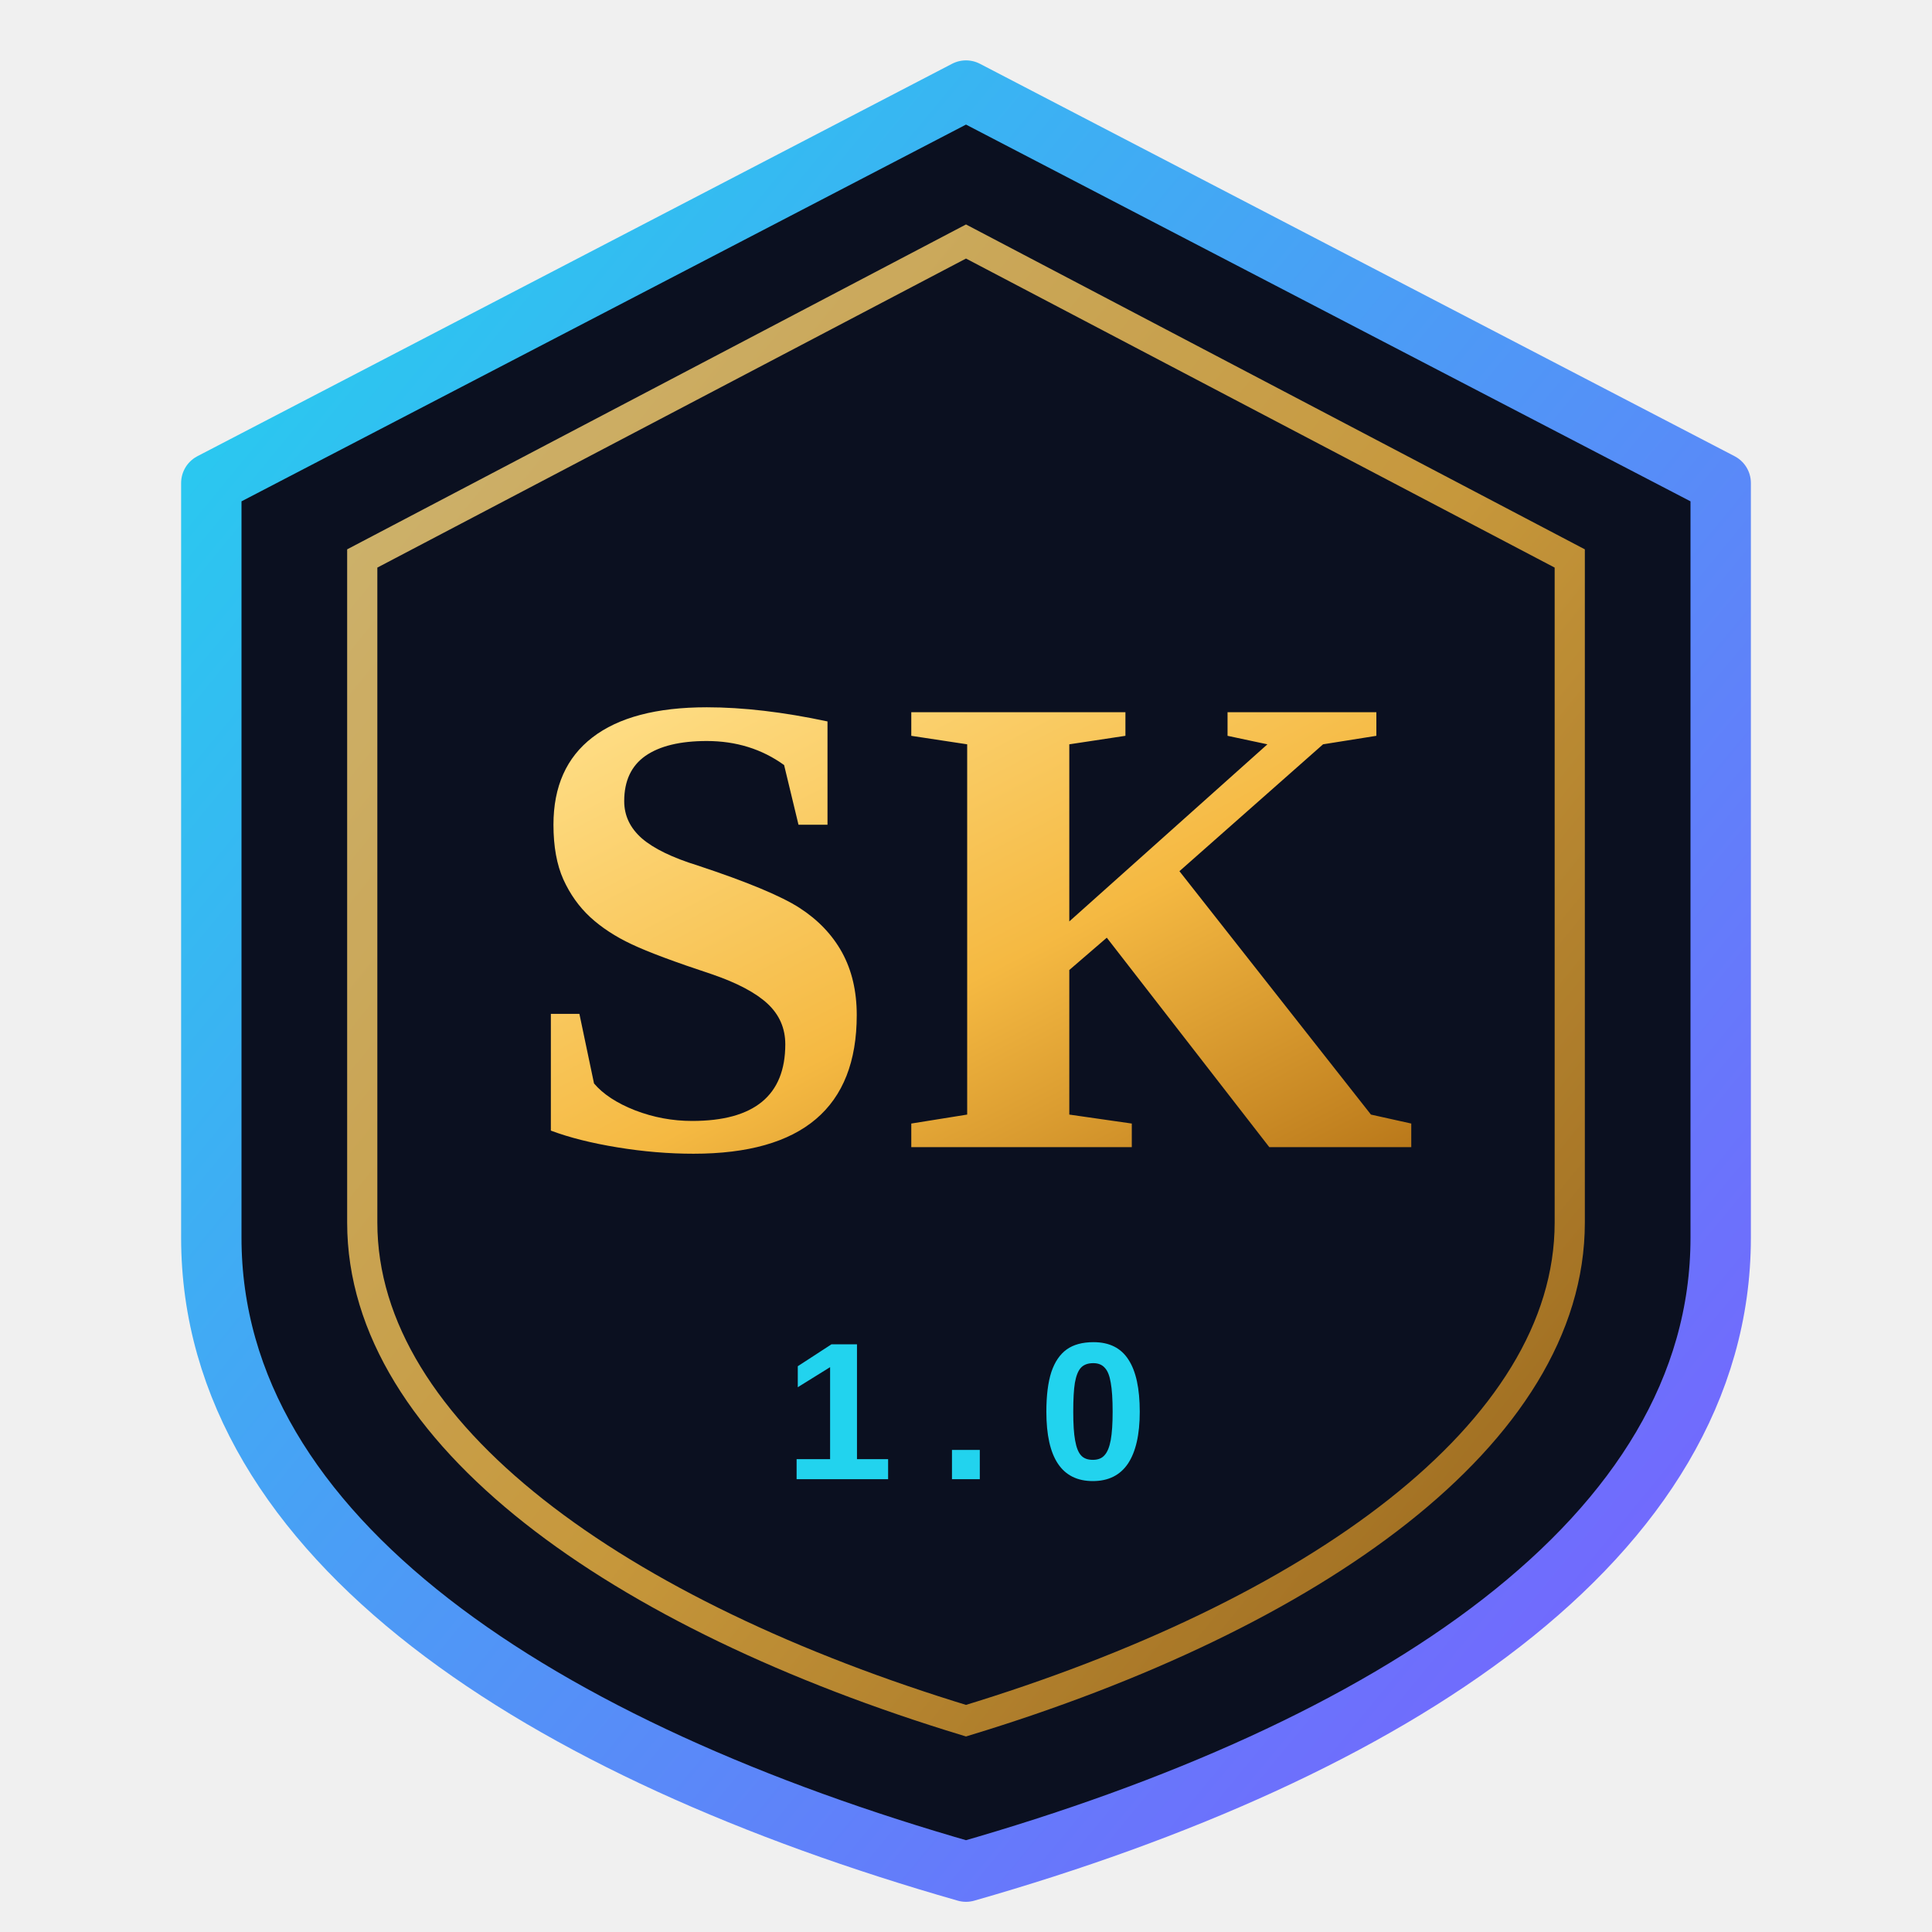
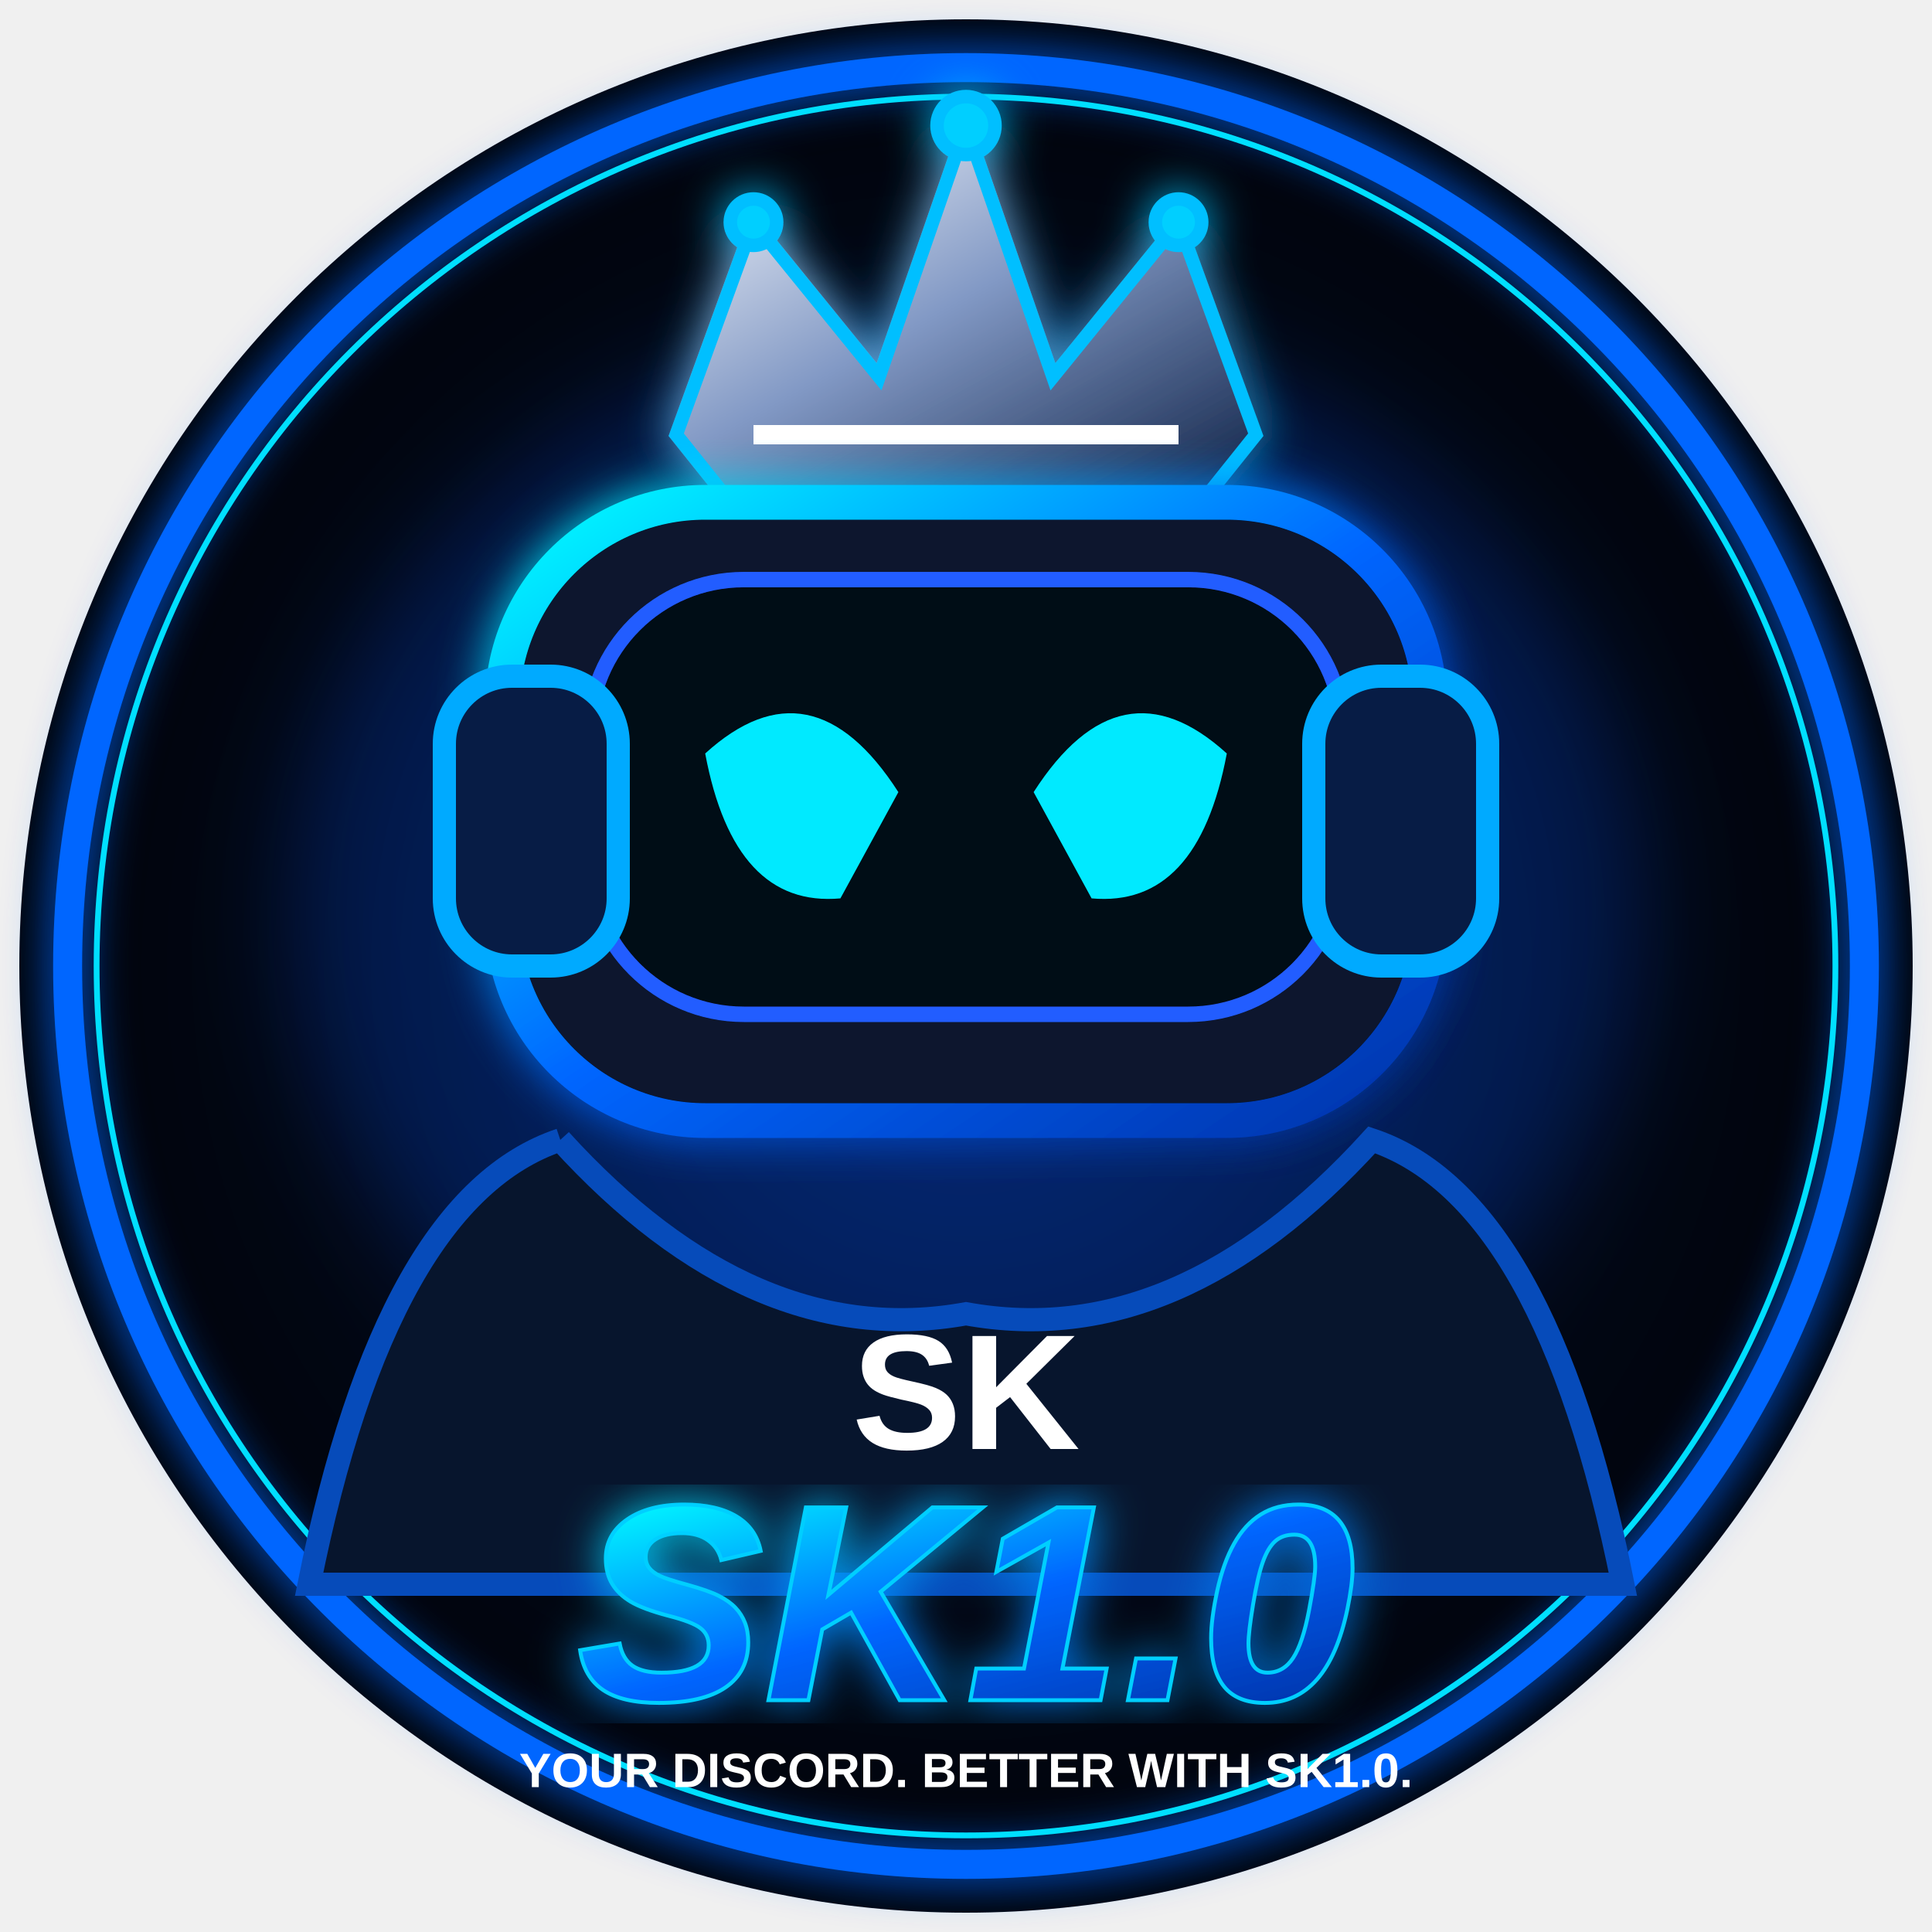
- <svg xmlns="http://www.w3.org/2000/svg" viewBox="0 0 128 128" role="img" aria-label="SK1.0 logo">
+ <svg xmlns="http://www.w3.org/2000/svg" viewBox="0 0 1000 1000">
  <defs>
-     <linearGradient id="g" x1="0" y1="0" x2="1" y2="1">
-       <stop offset="0" stop-color="#ffe08a" />
-       <stop offset=".55" stop-color="#f5b942" />
-       <stop offset="1" stop-color="#b9781a" />
+     <radialGradient id="bg">
+       <stop offset="0%" stop-color="#061d55" />
+       <stop offset="65%" stop-color="#020817" />
+       <stop offset="100%" stop-color="#00030a" />
+     </radialGradient>
+     <linearGradient id="blue" x1="0" y1="0" x2="1" y2="1">
+       <stop stop-color="#00ffff" />
+       <stop offset="50%" stop-color="#0066ff" />
+       <stop offset="100%" stop-color="#0033aa" />
    </linearGradient>
-     <linearGradient id="b" x1="0" y1="0" x2="1" y2="1">
-       <stop offset="0" stop-color="#22d3ee" />
-       <stop offset="1" stop-color="#7c5cff" />
+     <linearGradient id="silver" x1="0" y1="0" x2="0.8" y2="1">
+       <stop stop-color="#ffffff" />
+       <stop offset="50%" stop-color="#8299c5" />
+       <stop offset="100%" stop-color="#182b50" />
    </linearGradient>
+     <filter id="glow">
+       <feGaussianBlur stdDeviation="12" result="blur" />
+       <feMerge>
+         <feMergeNode in="blur" />
+         <feMergeNode in="SourceGraphic" />
+       </feMerge>
+     </filter>
+     <filter id="soft">
+       <feGaussianBlur stdDeviation="25" />
+     </filter>
  </defs>
-   <path d="M64 6 114 32v50c0 20-22 34-50 42C36 116 14 102 14 82V32z" fill="#0b1020" stroke="url(#b)" stroke-width="4" stroke-linejoin="round" />
-   <path d="M64 16 104 37v44c0 14-17 26-40 33-23-7-40-19-40-33V37z" fill="none" stroke="url(#g)" stroke-width="2" opacity=".8" />
-   <text x="64" y="76" text-anchor="middle" font-family="Georgia,'Times New Roman',serif" font-weight="700" font-size="44" fill="url(#g)" letter-spacing="1">SK</text>
-   <text x="64" y="98" text-anchor="middle" font-family="Arial,sans-serif" font-weight="700" font-size="13" fill="#22d3ee" letter-spacing="3">1.0</text>
+   <circle cx="500" cy="500" r="490" fill="url(#bg)" />
+   <circle cx="500" cy="500" r="465" fill="none" stroke="#0066ff" stroke-width="15" filter="url(#glow)" />
+   <circle cx="500" cy="500" r="450" fill="none" stroke="#00dfff" stroke-width="3" />
+   <ellipse cx="500" cy="470" rx="350" ry="300" fill="#0055ff" opacity=".22" filter="url(#soft)" />
+   <g filter="url(#glow)" stroke="#00bfff" stroke-width="7">
+     <path d="M350 225 L390 115 L455 195              L500 65 L545 195 L610 115              L650 225 L610 275 L390 275 Z" fill="url(#silver)" />
+     <path d="M390 225 L610 225" stroke="#ffffff" stroke-width="10" />
+     <circle cx="390" cy="115" r="12" fill="#00cfff" />
+     <circle cx="500" cy="65" r="15" fill="#00cfff" />
+     <circle cx="610" cy="115" r="12" fill="#00cfff" />
+   </g>
+   <g filter="url(#glow)">
+     <rect x="260" y="260" width="480" height="320" rx="105" fill="#07152d" stroke="url(#blue)" stroke-width="18" />
+     <rect x="305" y="300" width="390" height="225" rx="80" fill="#020713" stroke="#245dff" stroke-width="8" />
+     <path d="M365 390 Q420 340 465 410              L435 465 Q380 470 365 390" fill="#00eaff" />
+     <path d="M535 410 Q580 340 635 390              Q620 470 565 465 Z" fill="#00eaff" />
+   </g>
+   <g fill="#071c45" stroke="#00aaff" stroke-width="12">
+     <rect x="230" y="350" width="90" height="150" rx="35" />
+     <rect x="680" y="350" width="90" height="150" rx="35" />
+   </g>
+   <path d="M290 590 Q200 620 160 820            L840 820 Q800 620 710 590            Q610 700 500 680            Q390 700 290 590" fill="#07152d" stroke="#064bba" stroke-width="12" />
+   <text x="500" y="750" text-anchor="middle" font-family="Arial, sans-serif" font-weight="900" font-size="85" fill="#ffffff">SK</text>
+   <text x="500" y="880" text-anchor="middle" font-family="Arial, sans-serif" font-size="145" font-weight="900" font-style="italic" fill="url(#blue)" stroke="#00cfff" stroke-width="2" filter="url(#glow)">SK1.0</text>
+   <text x="500" y="925" text-anchor="middle" font-family="Arial, sans-serif" font-size="25" font-weight="bold" fill="#ffffff">
+     YOUR DISCORD. BETTER WITH SK1.0.
+   </text>
</svg>
